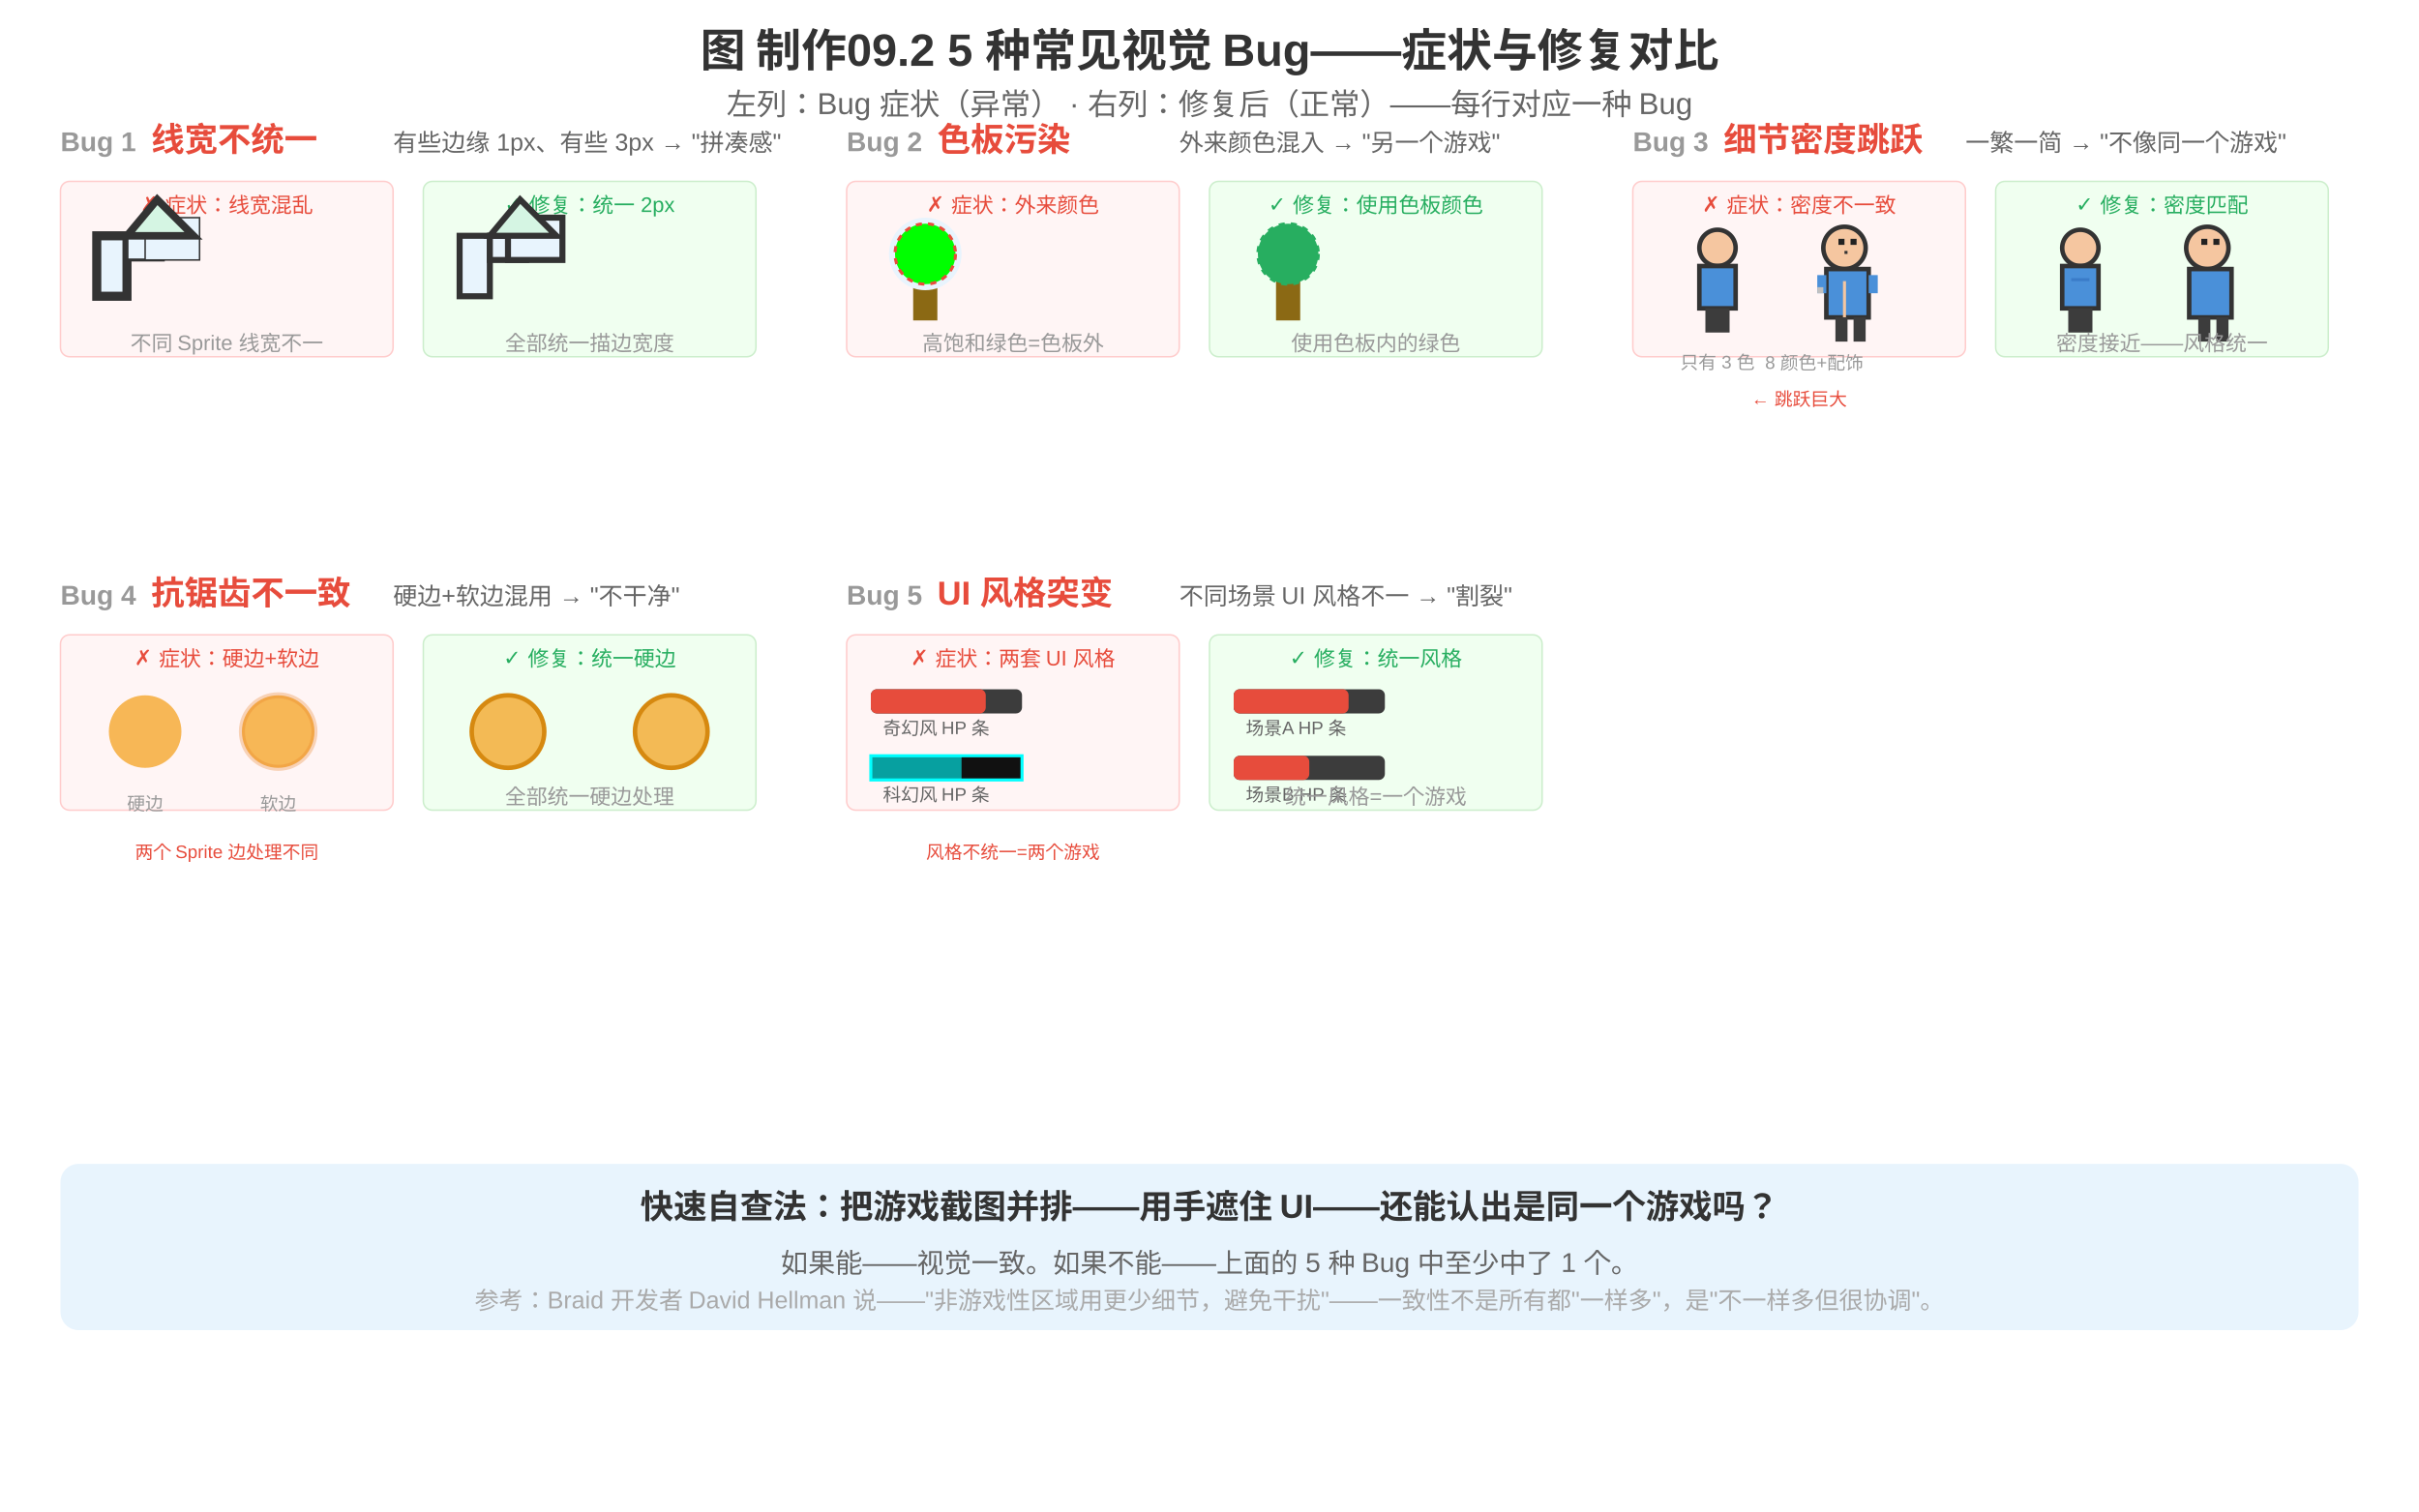
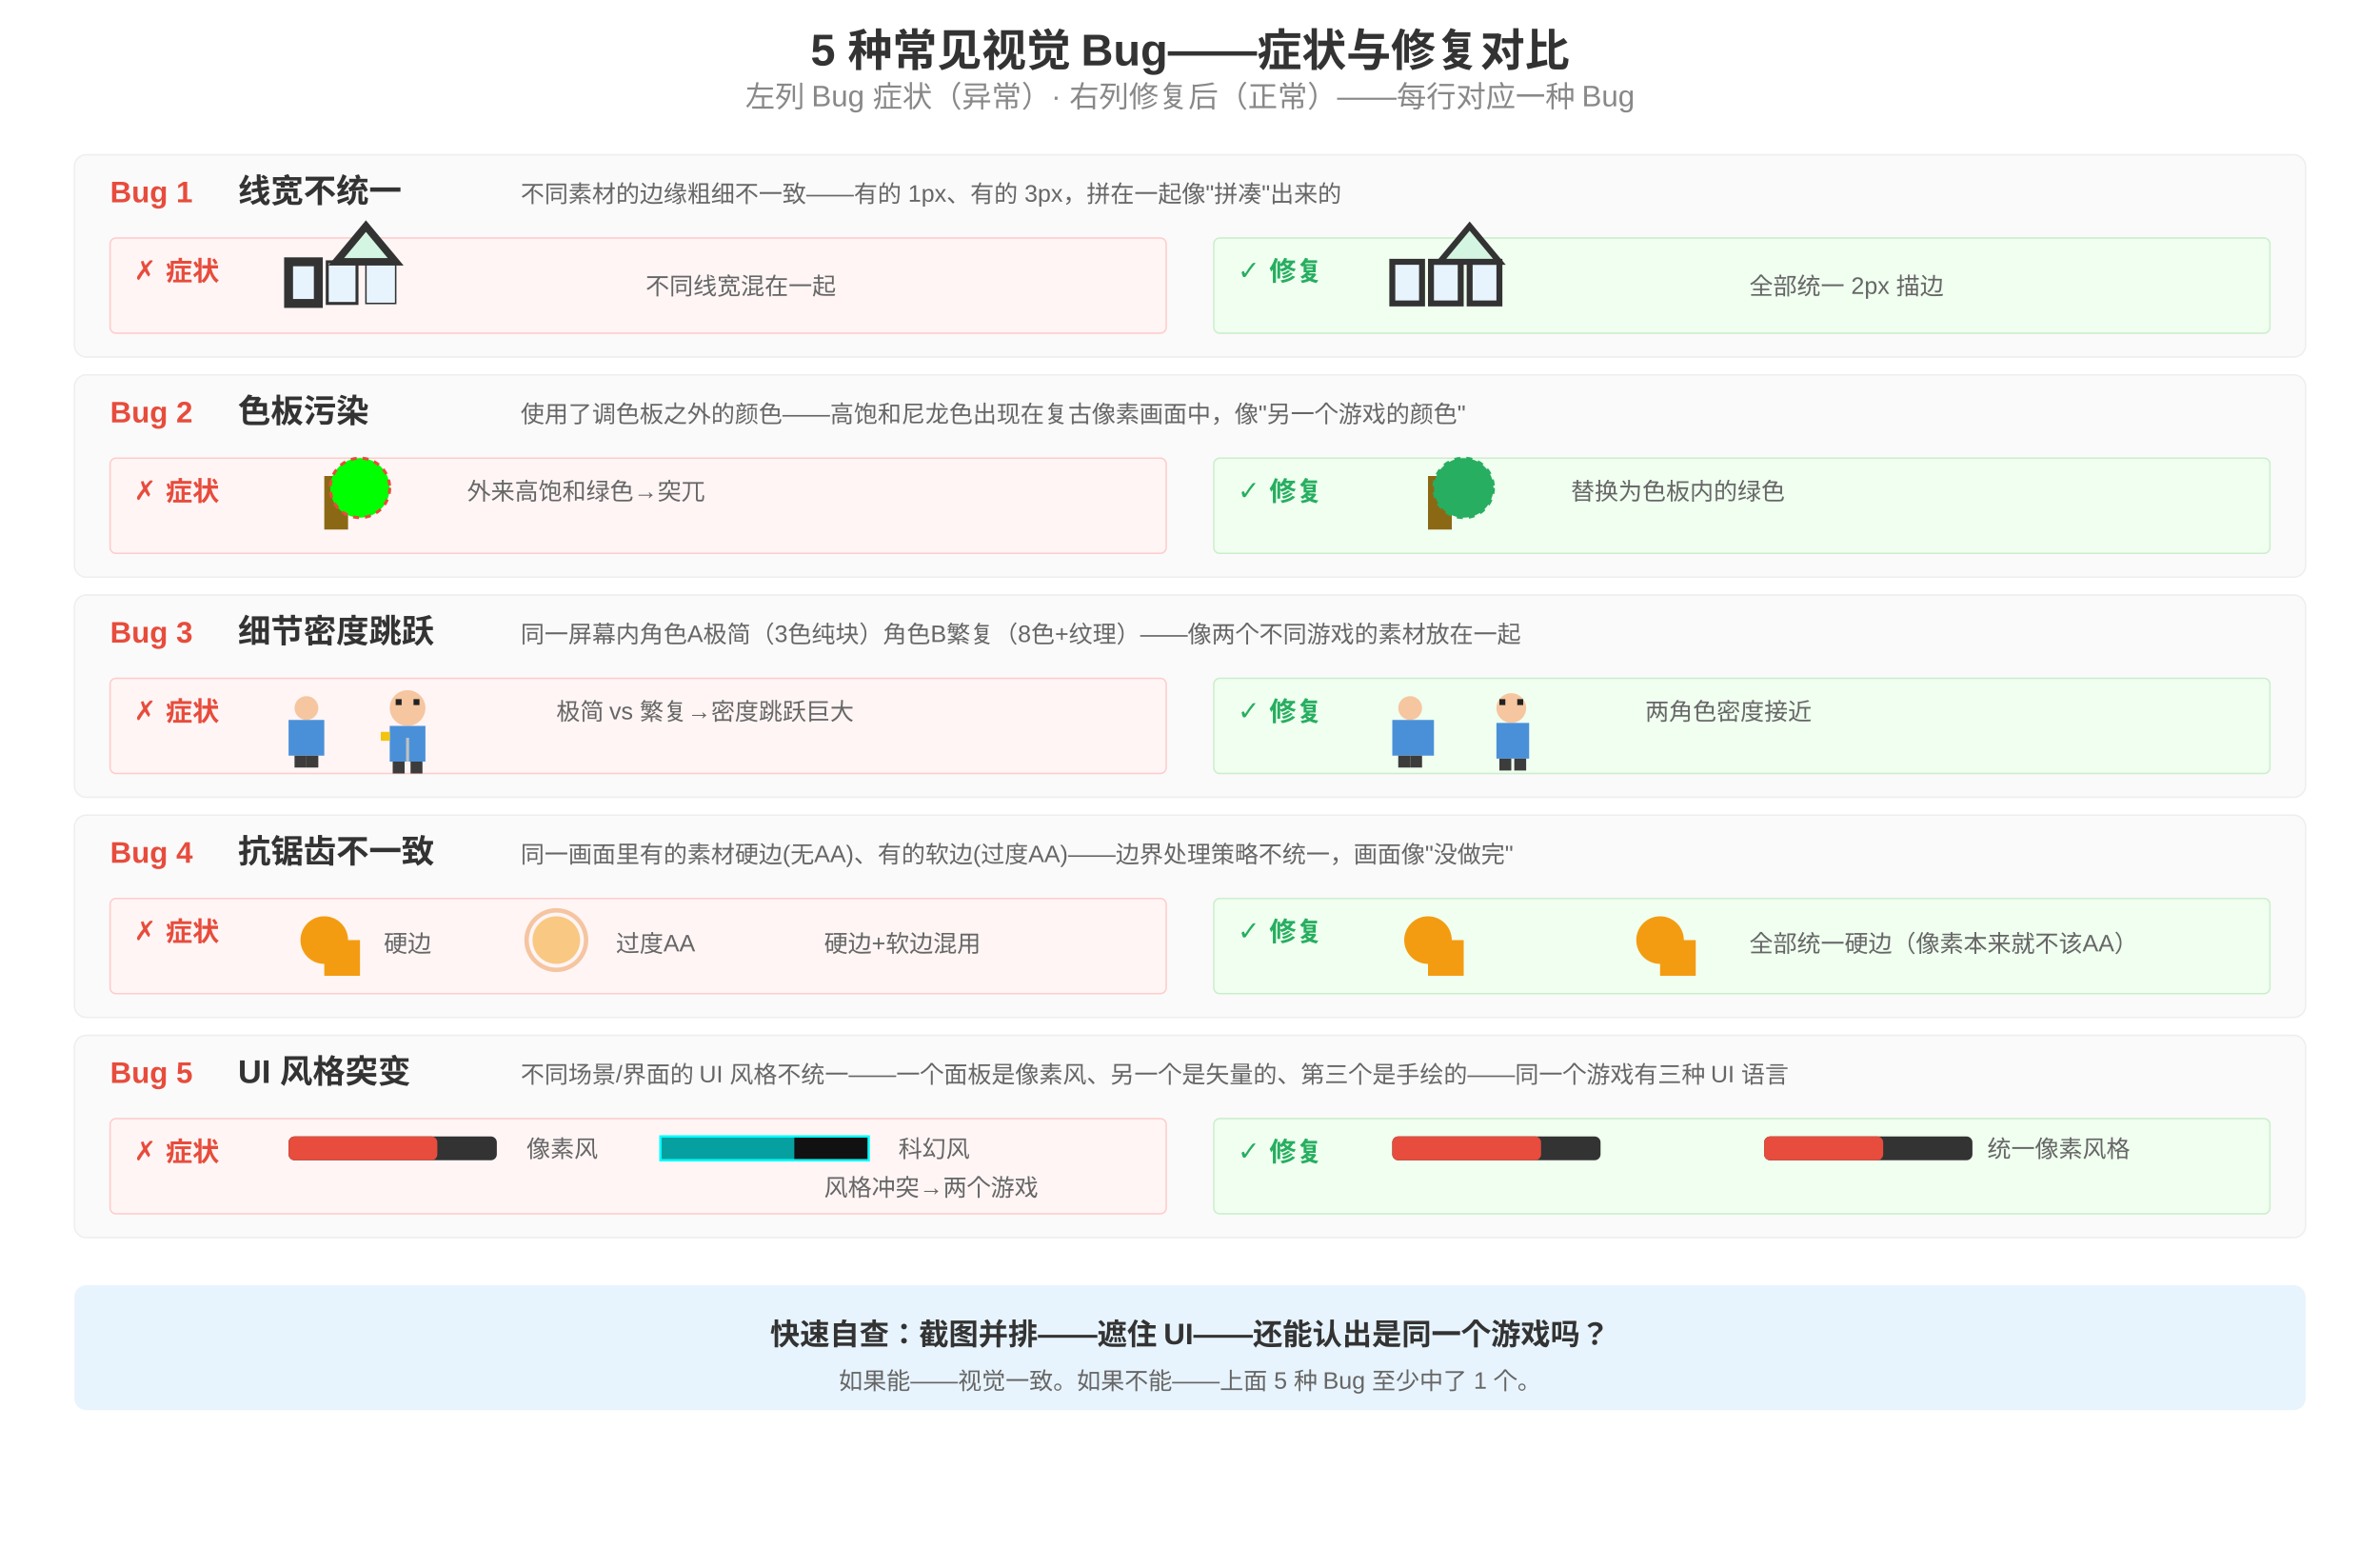
- <svg xmlns="http://www.w3.org/2000/svg" viewBox="0 0 800 500" width="800" height="500">
+ <svg xmlns="http://www.w3.org/2000/svg" viewBox="0 0 800 520" width="800" height="520">
  <style>
    text { font-family: 'PingFang SC','Microsoft YaHei',Arial,sans-serif; }
    .title { font-size: 15px; font-weight: bold; fill: #333; }
-     .subtitle { font-size: 10px; fill: #666; }
-     .bug-label { font-size: 11px; font-weight: bold; fill: #E74C3C; }
-     .fix-label { font-size: 11px; font-weight: bold; fill: #27AE60; }
-     .bug-desc { font-size: 8px; fill: #666; }
-     .bug-num { font-size: 9px; font-weight: bold; fill: #999; }
+     .subtitle { font-size: 10px; fill: #888; }
+     .bug-num { font-size: 10px; font-weight: bold; fill: #E74C3C; }
+     .bug-name { font-size: 11px; font-weight: bold; fill: #333; }
+     .sym-label { font-size: 9px; fill: #E74C3C; font-weight: bold; }
+     .fix-label { font-size: 9px; fill: #27AE60; font-weight: bold; }
+     .desc { font-size: 8px; fill: #666; }
+     .row-bg { fill: #fafafa; stroke: #eee; stroke-width: 0.5; rx: 4; }
  </style>
-   <text x="400" y="22" class="title" text-anchor="middle">图 制作09.2  5 种常见视觉 Bug——症状与修复对比</text>
-   <text x="400" y="38" class="subtitle" text-anchor="middle">左列：Bug 症状（异常） · 右列：修复后（正常）——每行对应一种 Bug</text>
-   <g transform="translate(20, 50)">
-     <text x="0" y="0" class="bug-num">Bug 1</text>
-     <text x="30" y="0" class="bug-label">线宽不统一</text>
-     <text x="110" y="0" class="bug-desc">有些边缘 1px、有些 3px → "拼凑感"</text>
-     <g transform="translate(0, 10)">
-       <rect x="0" y="0" width="110" height="58" fill="#FFF5F5" stroke="#FFCCCC" stroke-width="0.5" rx="3" />
-       <text x="55" y="10" font-size="7" fill="#E74C3C" text-anchor="middle">✗ 症状：线宽混乱</text>
-       <rect x="12" y="18" width="10" height="20" fill="#E8F4FD" stroke="#333" stroke-width="3" />
-       <rect x="22" y="18" width="12" height="8" fill="#E8F4FD" stroke="#333" stroke-width="1" />
-       <rect x="28" y="12" width="18" height="14" fill="#E8F4FD" stroke="#333" stroke-width="0.5" />
-       <polygon points="22,18 32,6 44,18" fill="#D5F5E3" stroke="#333" stroke-width="2.5" />
-       <text x="55" y="56" font-size="7" fill="#999" text-anchor="middle">不同 Sprite 线宽不一</text>
+   <text x="400" y="22" class="title" text-anchor="middle">5 种常见视觉 Bug——症状与修复对比</text>
+   <text x="400" y="36" class="subtitle" text-anchor="middle">左列 Bug 症状（异常）· 右列修复后（正常）——每行对应一种 Bug</text>
+   <g transform="translate(25, 52)">
+     <rect x="0" y="0" width="750" height="68" fill="#fafafa" stroke="#eee" stroke-width="0.5" rx="4" />
+     <text x="12" y="16" class="bug-num">Bug 1</text>
+     <text x="55" y="16" class="bug-name">线宽不统一</text>
+     <text x="150" y="16" class="desc">不同素材的边缘粗细不一致——有的 1px、有的 3px，拼在一起像"拼凑"出来的</text>
+     <g transform="translate(12, 28)">
+       <rect x="0" y="0" width="355" height="32" fill="#FFF5F5" stroke="#FFCCCC" stroke-width="0.5" rx="2" />
+       <text x="8" y="14" class="sym-label">✗ 症状</text>
+       <rect x="60" y="8" width="10" height="14" fill="#E8F4FD" stroke="#333" stroke-width="3" />
+       <rect x="73" y="8" width="10" height="14" fill="#E8F4FD" stroke="#333" stroke-width="1" />
+       <rect x="86" y="8" width="10" height="14" fill="#E8F4FD" stroke="#333" stroke-width="0.5" />
+       <polygon points="76,8 86,-4 96,8" fill="#D5F5E3" stroke="#333" stroke-width="2.5" />
+       <text x="180" y="19" class="desc">不同线宽混在一起</text>
    </g>
-     <g transform="translate(0, 10)">
-       <rect x="120" y="0" width="110" height="58" fill="#F0FFF0" stroke="#CCEECC" stroke-width="0.5" rx="3" />
-       <text x="175" y="10" font-size="7" fill="#27AE60" text-anchor="middle">✓ 修复：统一 2px</text>
-       <rect x="132" y="18" width="10" height="20" fill="#E8F4FD" stroke="#333" stroke-width="2" />
-       <rect x="142" y="18" width="12" height="8" fill="#E8F4FD" stroke="#333" stroke-width="2" />
-       <rect x="148" y="12" width="18" height="14" fill="#E8F4FD" stroke="#333" stroke-width="2" />
-       <polygon points="142,18 152,6 164,18" fill="#D5F5E3" stroke="#333" stroke-width="2" />
-       <text x="175" y="56" font-size="7" fill="#999" text-anchor="middle">全部统一描边宽度</text>
+     <g transform="translate(383, 28)">
+       <rect x="0" y="0" width="355" height="32" fill="#F0FFF0" stroke="#CCEECC" stroke-width="0.5" rx="2" />
+       <text x="8" y="14" class="fix-label">✓ 修复</text>
+       <rect x="60" y="8" width="10" height="14" fill="#E8F4FD" stroke="#333" stroke-width="2" />
+       <rect x="73" y="8" width="10" height="14" fill="#E8F4FD" stroke="#333" stroke-width="2" />
+       <rect x="86" y="8" width="10" height="14" fill="#E8F4FD" stroke="#333" stroke-width="2" />
+       <polygon points="76,8 86,-4 96,8" fill="#D5F5E3" stroke="#333" stroke-width="2" />
+       <text x="180" y="19" class="desc" fill="#555">全部统一 2px 描边</text>
    </g>
  </g>
-   <g transform="translate(280, 50)">
-     <text x="0" y="0" class="bug-num">Bug 2</text>
-     <text x="30" y="0" class="bug-label">色板污染</text>
-     <text x="110" y="0" class="bug-desc">外来颜色混入 → "另一个游戏"</text>
-     <g transform="translate(0, 10)">
-       <rect x="0" y="0" width="110" height="58" fill="#FFF5F5" stroke="#FFCCCC" stroke-width="0.5" rx="3" />
-       <text x="55" y="10" font-size="7" fill="#E74C3C" text-anchor="middle">✗ 症状：外来颜色</text>
-       <rect x="22" y="30" width="8" height="16" fill="#8B6914" />
-       <circle cx="26" cy="24" r="12" fill="#E8F4FD" />
-       <circle cx="26" cy="24" r="10" fill="#00FF00" />
-       <circle cx="26" cy="24" r="10" fill="none" stroke="#E74C3C" stroke-width="1" stroke-dasharray="2,2" />
-       <text x="55" y="56" font-size="7" fill="#999" text-anchor="middle">高饱和绿色=色板外</text>
+   <g transform="translate(25, 126)">
+     <rect x="0" y="0" width="750" height="68" fill="#fafafa" stroke="#eee" stroke-width="0.5" rx="4" />
+     <text x="12" y="16" class="bug-num">Bug 2</text>
+     <text x="55" y="16" class="bug-name">色板污染</text>
+     <text x="150" y="16" class="desc">使用了调色板之外的颜色——高饱和尼龙色出现在复古像素画面中，像"另一个游戏的颜色"</text>
+     <g transform="translate(12, 28)">
+       <rect x="0" y="0" width="355" height="32" fill="#FFF5F5" stroke="#FFCCCC" stroke-width="0.5" rx="2" />
+       <text x="8" y="14" class="sym-label">✗ 症状</text>
+       <rect x="72" y="6" width="8" height="18" fill="#8B6914" />
+       <circle cx="84" cy="10" r="10" fill="#00FF00" />
+       <circle cx="84" cy="10" r="10" fill="none" stroke="#E74C3C" stroke-width="1" stroke-dasharray="2,2" />
+       <text x="120" y="14" class="desc">外来高饱和绿色→突兀</text>
    </g>
-     <g transform="translate(0, 10)">
-       <rect x="120" y="0" width="110" height="58" fill="#F0FFF0" stroke="#CCEECC" stroke-width="0.5" rx="3" />
-       <text x="175" y="10" font-size="7" fill="#27AE60" text-anchor="middle">✓ 修复：使用色板颜色</text>
-       <rect x="142" y="30" width="8" height="16" fill="#8B6914" />
-       <circle cx="146" cy="24" r="10" fill="#27AE60" />
-       <circle cx="146" cy="24" r="10" fill="none" stroke="#27AE60" stroke-width="1" stroke-dasharray="2,2" />
-       <text x="175" y="56" font-size="7" fill="#999" text-anchor="middle">使用色板内的绿色</text>
+     <g transform="translate(383, 28)">
+       <rect x="0" y="0" width="355" height="32" fill="#F0FFF0" stroke="#CCEECC" stroke-width="0.5" rx="2" />
+       <text x="8" y="14" class="fix-label">✓ 修复</text>
+       <rect x="72" y="6" width="8" height="18" fill="#8B6914" />
+       <circle cx="84" cy="10" r="10" fill="#27AE60" />
+       <circle cx="84" cy="10" r="10" fill="none" stroke="#27AE60" stroke-width="1" stroke-dasharray="2,2" />
+       <text x="120" y="14" class="desc" fill="#555">替换为色板内的绿色</text>
    </g>
  </g>
-   <g transform="translate(540, 50)">
-     <text x="0" y="0" class="bug-num">Bug 3</text>
-     <text x="30" y="0" class="bug-label">细节密度跳跃</text>
-     <text x="110" y="0" class="bug-desc">一繁一简 → "不像同一个游戏"</text>
-     <g transform="translate(0, 10)">
-       <rect x="0" y="0" width="110" height="58" fill="#FFF5F5" stroke="#FFCCCC" stroke-width="0.5" rx="3" />
-       <text x="55" y="10" font-size="7" fill="#E74C3C" text-anchor="middle">✗ 症状：密度不一致</text>
-       <circle cx="28" cy="22" r="6" fill="#F5C6A0" stroke="#333" stroke-width="1.5" />
-       <rect x="22" y="28" width="12" height="14" fill="#4A90D9" stroke="#333" stroke-width="1.5" />
-       <rect x="24" y="42" width="4" height="8" fill="#3C3C3C" />
-       <rect x="28" y="42" width="4" height="8" fill="#3C3C3C" />
-       <text x="28" y="62" font-size="6" fill="#999" text-anchor="middle">只有 3 色</text>
-       <g transform="translate(58, 12)">
-         <circle cx="12" cy="10" r="7" fill="#F5C6A0" stroke="#333" stroke-width="1.5" />
-         <rect x="10" y="7" width="2" height="2" fill="#222" />
-         <rect x="14" y="7" width="2" height="2" fill="#222" />
-         <rect x="12" y="11" width="1" height="1" fill="#333" />
-         <rect x="6" y="17" width="14" height="16" fill="#4A90D9" stroke="#333" stroke-width="1.5" />
-         <line x1="12" y1="21" x2="12" y2="33" stroke="#F5C6A0" stroke-width="1" />
-         <rect x="3" y="19" width="3" height="6" fill="#4A90D9" />
-         <rect x="20" y="19" width="3" height="6" fill="#4A90D9" />
-         <rect x="9" y="33" width="4" height="8" fill="#3C3C3C" />
-         <rect x="15" y="33" width="4" height="8" fill="#3C3C3C" />
-         <rect x="3" y="23" width="2" height="2" fill="#C0C0C0" />
-       </g>
-       <text x="60" y="62" font-size="6" fill="#999" text-anchor="middle">8 颜色+配饰</text>
-       <text x="55" y="74" font-size="6" fill="#E74C3C" text-anchor="middle">← 跳跃巨大</text>
+   <g transform="translate(25, 200)">
+     <rect x="0" y="0" width="750" height="68" fill="#fafafa" stroke="#eee" stroke-width="0.5" rx="4" />
+     <text x="12" y="16" class="bug-num">Bug 3</text>
+     <text x="55" y="16" class="bug-name">细节密度跳跃</text>
+     <text x="150" y="16" class="desc">同一屏幕内角色A极简（3色纯块）角色B繁复（8色+纹理）——像两个不同游戏的素材放在一起</text>
+     <g transform="translate(12, 28)">
+       <rect x="0" y="0" width="355" height="32" fill="#FFF5F5" stroke="#FFCCCC" stroke-width="0.5" rx="2" />
+       <text x="8" y="14" class="sym-label">✗ 症状</text>
+       <circle cx="66" cy="10" r="4" fill="#F5C6A0" />
+       <rect x="60" y="14" width="12" height="12" fill="#4A90D9" />
+       <rect x="62" y="26" width="4" height="4" fill="#3C3C3C" />
+       <rect x="66" y="26" width="4" height="4" fill="#3C3C3C" />
+       <circle cx="100" cy="10" r="6" fill="#F5C6A0" />
+       <rect x="96" y="7" width="2" height="2" fill="#222" />
+       <rect x="102" y="7" width="2" height="2" fill="#222" />
+       <rect x="94" y="16" width="12" height="12" fill="#4A90D9" />
+       <line x1="100" y1="20" x2="100" y2="28" stroke="#C0C0C0" stroke-width="1" />
+       <rect x="95" y="28" width="4" height="4" fill="#3C3C3C" />
+       <rect x="101" y="28" width="4" height="4" fill="#3C3C3C" />
+       <rect x="91" y="18" width="3" height="3" fill="#F1C40F" />
+       <text x="150" y="14" class="desc">极简 vs 繁复→密度跳跃巨大</text>
    </g>
-     <g transform="translate(0, 10)">
-       <rect x="120" y="0" width="110" height="58" fill="#F0FFF0" stroke="#CCEECC" stroke-width="0.5" rx="3" />
-       <text x="175" y="10" font-size="7" fill="#27AE60" text-anchor="middle">✓ 修复：密度匹配</text>
-       <circle cx="148" cy="22" r="6" fill="#F5C6A0" stroke="#333" stroke-width="1.5" />
-       <rect x="142" y="28" width="12" height="14" fill="#4A90D9" stroke="#333" stroke-width="1.5" />
-       <rect x="145" y="32" width="6" height="1" fill="#3A7BC8" />
-       <rect x="144" y="42" width="4" height="8" fill="#3C3C3C" />
-       <rect x="148" y="42" width="4" height="8" fill="#3C3C3C" />
-       <g transform="translate(178, 12)">
-         <circle cx="12" cy="10" r="7" fill="#F5C6A0" stroke="#333" stroke-width="1.5" />
-         <rect x="10" y="7" width="2" height="2" fill="#222" />
-         <rect x="14" y="7" width="2" height="2" fill="#222" />
-         <rect x="6" y="17" width="14" height="16" fill="#4A90D9" stroke="#333" stroke-width="1.5" />
-         <rect x="9" y="33" width="4" height="8" fill="#3C3C3C" />
-         <rect x="15" y="33" width="4" height="8" fill="#3C3C3C" />
-       </g>
-       <text x="175" y="56" font-size="7" fill="#999" text-anchor="middle">密度接近——风格统一</text>
+     <g transform="translate(383, 28)">
+       <rect x="0" y="0" width="355" height="32" fill="#F0FFF0" stroke="#CCEECC" stroke-width="0.5" rx="2" />
+       <text x="8" y="14" class="fix-label">✓ 修复</text>
+       <circle cx="66" cy="10" r="4" fill="#F5C6A0" />
+       <rect x="60" y="14" width="14" height="12" fill="#4A90D9" />
+       <rect x="62" y="26" width="4" height="4" fill="#3C3C3C" />
+       <rect x="66" y="26" width="4" height="4" fill="#3C3C3C" />
+       <circle cx="100" cy="10" r="5" fill="#F5C6A0" />
+       <rect x="96" y="7" width="2" height="2" fill="#222" />
+       <rect x="102" y="7" width="2" height="2" fill="#222" />
+       <rect x="95" y="15" width="11" height="12" fill="#4A90D9" />
+       <rect x="96" y="27" width="4" height="4" fill="#3C3C3C" />
+       <rect x="101" y="27" width="4" height="4" fill="#3C3C3C" />
+       <text x="145" y="14" class="desc" fill="#555">两角色密度接近</text>
    </g>
  </g>
-   <g transform="translate(20, 200)">
-     <text x="0" y="0" class="bug-num">Bug 4</text>
-     <text x="30" y="0" class="bug-label">抗锯齿不一致</text>
-     <text x="110" y="0" class="bug-desc">硬边+软边混用 → "不干净"</text>
-     <g transform="translate(0, 10)">
-       <rect x="0" y="0" width="110" height="58" fill="#FFF5F5" stroke="#FFCCCC" stroke-width="0.5" rx="3" />
-       <text x="55" y="10" font-size="7" fill="#E74C3C" text-anchor="middle">✗ 症状：硬边+软边</text>
-       <circle cx="28" cy="32" r="12" fill="#F39C12" opacity="0.7" />
-       <text x="28" y="58" font-size="6" fill="#999" text-anchor="middle">硬边</text>
-       <circle cx="72" cy="32" r="12" fill="#F39C12" opacity="0.7" />
-       <circle cx="72" cy="32" r="12" fill="none" stroke="#E67E22" stroke-width="2" opacity="0.3" />
-       <text x="72" y="58" font-size="6" fill="#999" text-anchor="middle">软边</text>
-       <text x="55" y="74" font-size="6" fill="#E74C3C" text-anchor="middle">两个 Sprite 边处理不同</text>
+   <g transform="translate(25, 274)">
+     <rect x="0" y="0" width="750" height="68" fill="#fafafa" stroke="#eee" stroke-width="0.5" rx="4" />
+     <text x="12" y="16" class="bug-num">Bug 4</text>
+     <text x="55" y="16" class="bug-name">抗锯齿不一致</text>
+     <text x="150" y="16" class="desc">同一画面里有的素材硬边(无AA)、有的软边(过度AA)——边界处理策略不统一，画面像"没做完"</text>
+     <g transform="translate(12, 28)">
+       <rect x="0" y="0" width="355" height="32" fill="#FFF5F5" stroke="#FFCCCC" stroke-width="0.5" rx="2" />
+       <text x="8" y="14" class="sym-label">✗ 症状</text>
+       <circle cx="72" cy="14" r="8" fill="#F39C12" />
+       <rect x="72" y="14" width="12" height="12" fill="#F39C12" />
+       <text x="92" y="18" class="desc">硬边</text>
+       <circle cx="150" cy="14" r="8" fill="#F39C12" opacity="0.5" />
+       <circle cx="150" cy="14" r="10" fill="none" stroke="#E67E22" stroke-width="1.5" opacity="0.4" />
+       <text x="170" y="18" class="desc">过度AA</text>
+       <text x="240" y="18" class="desc" fill="#E74C3C">硬边+软边混用</text>
    </g>
-     <g transform="translate(0, 10)">
-       <rect x="120" y="0" width="110" height="58" fill="#F0FFF0" stroke="#CCEECC" stroke-width="0.5" rx="3" />
-       <text x="175" y="10" font-size="7" fill="#27AE60" text-anchor="middle">✓ 修复：统一硬边</text>
-       <circle cx="148" cy="32" r="12" fill="#F39C12" opacity="0.7" />
-       <circle cx="148" cy="32" r="12" fill="none" stroke="#D68910" stroke-width="1.5" />
-       <circle cx="202" cy="32" r="12" fill="#F39C12" opacity="0.7" />
-       <circle cx="202" cy="32" r="12" fill="none" stroke="#D68910" stroke-width="1.5" />
-       <text x="175" y="56" font-size="7" fill="#999" text-anchor="middle">全部统一硬边处理</text>
+     <g transform="translate(383, 28)">
+       <rect x="0" y="0" width="355" height="32" fill="#F0FFF0" stroke="#CCEECC" stroke-width="0.5" rx="2" />
+       <text x="8" y="14" class="fix-label">✓ 修复</text>
+       <circle cx="72" cy="14" r="8" fill="#F39C12" />
+       <rect x="72" y="14" width="12" height="12" fill="#F39C12" />
+       <circle cx="150" cy="14" r="8" fill="#F39C12" />
+       <rect x="150" y="14" width="12" height="12" fill="#F39C12" />
+       <text x="180" y="18" class="desc" fill="#555">全部统一硬边（像素本来就不该AA）</text>
    </g>
  </g>
-   <g transform="translate(280, 200)">
-     <text x="0" y="0" class="bug-num">Bug 5</text>
-     <text x="30" y="0" class="bug-label">UI 风格突变</text>
-     <text x="110" y="0" class="bug-desc">不同场景 UI 风格不一 → "割裂"</text>
-     <g transform="translate(0, 10)">
-       <rect x="0" y="0" width="110" height="58" fill="#FFF5F5" stroke="#FFCCCC" stroke-width="0.5" rx="3" />
-       <text x="55" y="10" font-size="7" fill="#E74C3C" text-anchor="middle">✗ 症状：两套 UI 风格</text>
-       <rect x="8" y="18" width="50" height="8" fill="#3C3C3C" rx="2" />
-       <rect x="8" y="18" width="38" height="8" fill="#E74C3C" rx="2" />
-       <text x="12" y="33" font-size="6" fill="#666">奇幻风 HP 条</text>
-       <rect x="8" y="40" width="50" height="8" fill="#111" stroke="#0FF" stroke-width="1" rx="0" />
-       <rect x="8" y="40" width="30" height="8" fill="#0FF" opacity="0.6" rx="0" />
-       <text x="12" y="55" font-size="6" fill="#666">科幻风 HP 条</text>
-       <text x="55" y="74" font-size="6" fill="#E74C3C" text-anchor="middle">风格不统一=两个游戏</text>
+   <g transform="translate(25, 348)">
+     <rect x="0" y="0" width="750" height="68" fill="#fafafa" stroke="#eee" stroke-width="0.5" rx="4" />
+     <text x="12" y="16" class="bug-num">Bug 5</text>
+     <text x="55" y="16" class="bug-name">UI 风格突变</text>
+     <text x="150" y="16" class="desc">不同场景/界面的 UI 风格不统一——一个面板是像素风、另一个是矢量的、第三个是手绘的——同一个游戏有三种 UI 语言</text>
+     <g transform="translate(12, 28)">
+       <rect x="0" y="0" width="355" height="32" fill="#FFF5F5" stroke="#FFCCCC" stroke-width="0.5" rx="2" />
+       <text x="8" y="14" class="sym-label">✗ 症状</text>
+       <rect x="60" y="6" width="70" height="8" rx="2" fill="#333" />
+       <rect x="60" y="6" width="50" height="8" rx="2" fill="#E74C3C" />
+       <text x="140" y="13" class="desc" font-size="7">像素风</text>
+       <rect x="185" y="6" width="70" height="8" rx="0" fill="#111" stroke="#0FF" stroke-width="0.8" />
+       <rect x="185" y="6" width="45" height="8" rx="0" fill="#0FF" opacity="0.6" />
+       <text x="265" y="13" class="desc" font-size="7">科幻风</text>
+       <text x="240" y="26" class="desc" fill="#E74C3C">风格冲突→两个游戏</text>
    </g>
-     <g transform="translate(0, 10)">
-       <rect x="120" y="0" width="110" height="58" fill="#F0FFF0" stroke="#CCEECC" stroke-width="0.5" rx="3" />
-       <text x="175" y="10" font-size="7" fill="#27AE60" text-anchor="middle">✓ 修复：统一风格</text>
-       <rect x="128" y="18" width="50" height="8" fill="#3C3C3C" rx="2" />
-       <rect x="128" y="18" width="38" height="8" fill="#E74C3C" rx="2" />
-       <text x="132" y="33" font-size="6" fill="#666">场景A HP 条</text>
-       <rect x="128" y="40" width="50" height="8" fill="#3C3C3C" rx="2" />
-       <rect x="128" y="40" width="25" height="8" fill="#E74C3C" rx="2" />
-       <text x="132" y="55" font-size="6" fill="#666">场景B HP 条</text>
-       <text x="175" y="56" font-size="7" fill="#999" text-anchor="middle">统一风格=一个游戏</text>
+     <g transform="translate(383, 28)">
+       <rect x="0" y="0" width="355" height="32" fill="#F0FFF0" stroke="#CCEECC" stroke-width="0.5" rx="2" />
+       <text x="8" y="14" class="fix-label">✓ 修复</text>
+       <rect x="60" y="6" width="70" height="8" rx="2" fill="#333" />
+       <rect x="60" y="6" width="50" height="8" rx="2" fill="#E74C3C" />
+       <rect x="185" y="6" width="70" height="8" rx="2" fill="#333" />
+       <rect x="185" y="6" width="40" height="8" rx="2" fill="#E74C3C" />
+       <text x="260" y="13" class="desc" fill="#555">统一像素风格</text>
    </g>
  </g>
-   <g transform="translate(20, 385)">
-     <rect x="0" y="0" width="760" height="55" fill="#E8F4FD" rx="6" />
-     <text x="380" y="18" font-size="11" font-weight="bold" fill="#333" text-anchor="middle" font-family="'PingFang SC','Microsoft YaHei',Arial,sans-serif">快速自查法：把游戏截图并排——用手遮住 UI——还能认出是同一个游戏吗？</text>
-     <text x="380" y="36" font-size="9" fill="#666" text-anchor="middle">如果能——视觉一致。如果不能——上面的 5 种 Bug 中至少中了 1 个。</text>
-     <text x="380" y="48" font-size="8" fill="#aaa" text-anchor="middle">参考：Braid 开发者 David Hellman 说——"非游戏性区域用更少细节，避免干扰"——一致性不是所有都"一样多"，是"不一样多但很协调"。</text>
-   </g>
+   <rect x="25" y="432" width="750" height="42" rx="4" fill="#E8F4FD" />
+   <text x="400" y="452" font-size="10" font-weight="bold" fill="#333" text-anchor="middle">快速自查：截图并排——遮住 UI——还能认出是同一个游戏吗？</text>
+   <text x="400" y="467" font-size="8" fill="#666" text-anchor="middle">如果能——视觉一致。如果不能——上面 5 种 Bug 至少中了 1 个。</text>
</svg>
